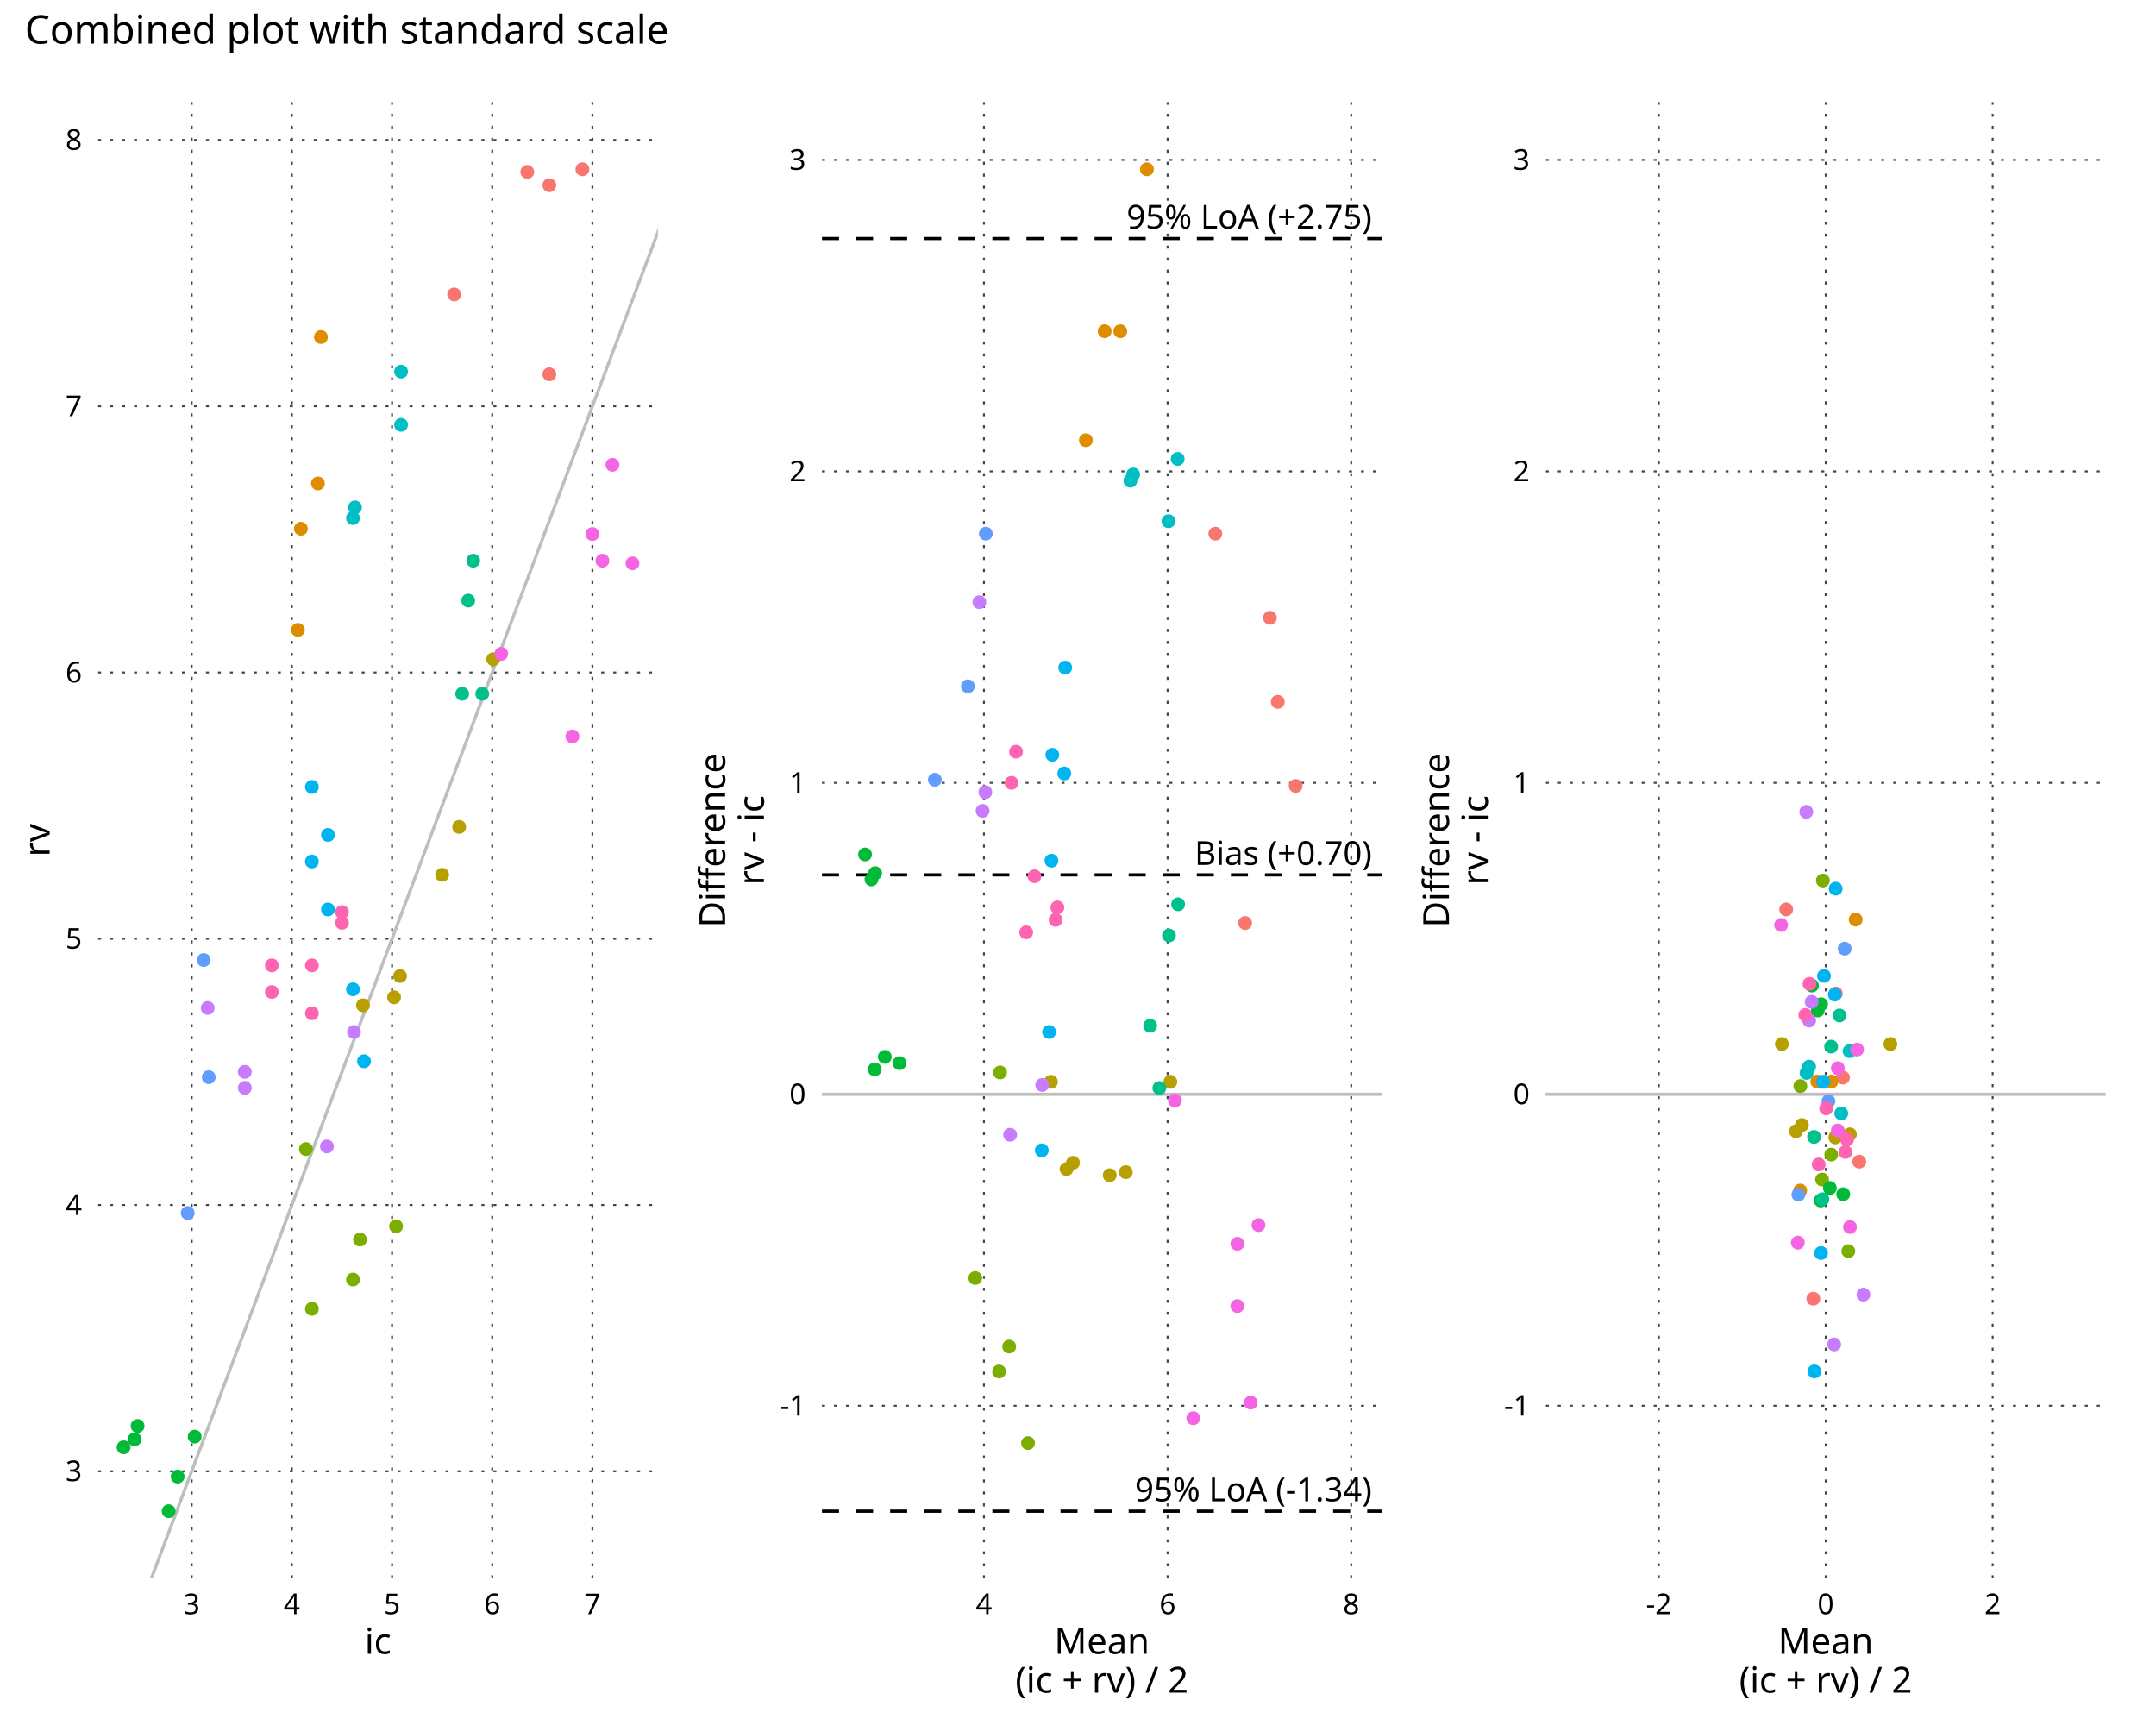
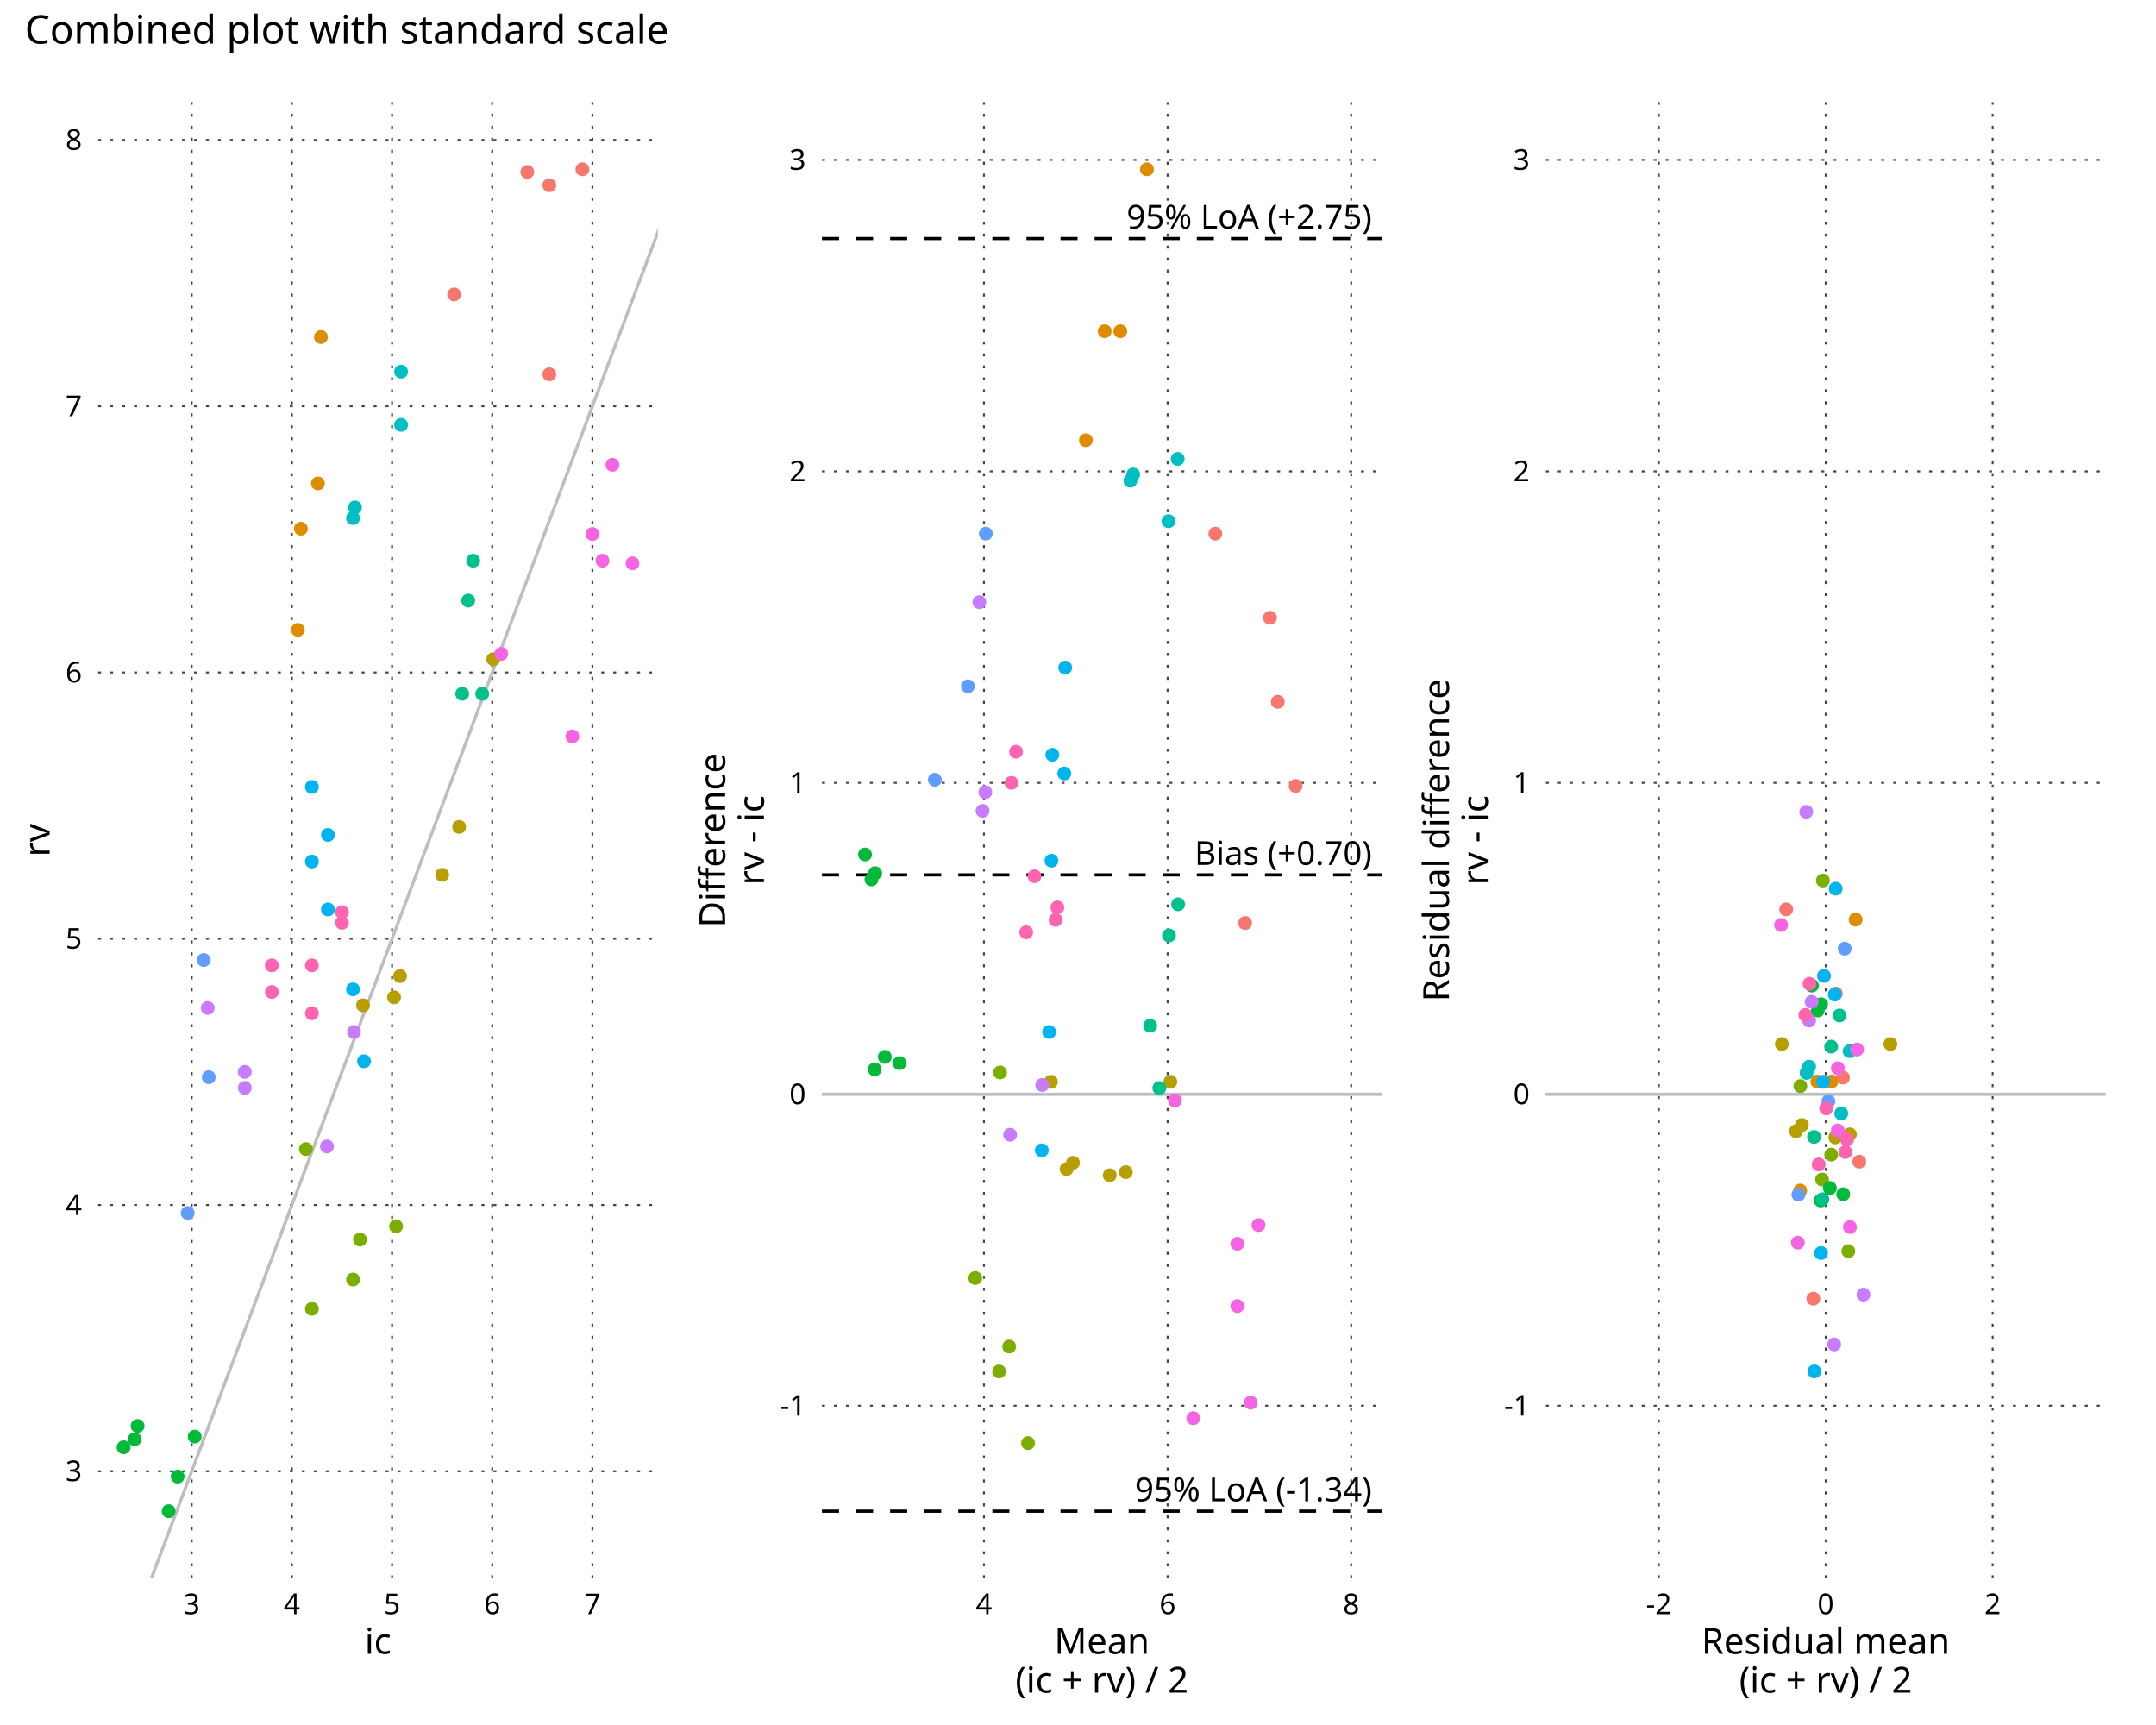
<svg xmlns="http://www.w3.org/2000/svg" class="svglite" data-engine-version="2.0" width="720.00pt" height="576.00pt" viewBox="0 0 720.00 576.00">
  <defs>
    <style type="text/css">
    .svglite line, .svglite polyline, .svglite polygon, .svglite path, .svglite rect, .svglite circle {
      fill: none;
      stroke: #000000;
      stroke-linecap: round;
      stroke-linejoin: round;
      stroke-miterlimit: 10.00;
    }
  </style>
  </defs>
  <rect width="100%" height="100%" style="stroke: none; fill: #FFFFFF;" />
  <defs>
    <clipPath id="cpMC4wMHw3MjAuMDB8MC4wMHw1NzYuMDA=">
      <rect x="0.00" y="0.00" width="720.00" height="576.00" />
    </clipPath>
  </defs>
  <g clip-path="url(#cpMC4wMHw3MjAuMDB8MC4wMHw1NzYuMDA=)">
    <rect x="0.00" y="0.00" width="720.00" height="576.00" style="stroke-width: 1.07; stroke: #FFFFFF; fill: #FFFFFF;" />
  </g>
  <defs>
    <clipPath id="cpMzIuNzd8NzAzLjE4fDM0LjEyfDUyNy4wMQ==">
      <rect x="32.77" y="34.12" width="670.41" height="492.89" />
    </clipPath>
  </defs>
  <g clip-path="url(#cpMzIuNzd8NzAzLjE4fDM0LjEyfDUyNy4wMQ==)">
</g>
  <g clip-path="url(#cpMC4wMHw3MjAuMDB8MC4wMHw1NzYuMDA=)">
</g>
  <defs>
    <clipPath id="cpNS40OHwyMzEuMDZ8MjIuNzh8NTcwLjUy">
      <rect x="5.48" y="22.78" width="225.58" height="547.74" />
    </clipPath>
  </defs>
  <g clip-path="url(#cpNS40OHwyMzEuMDZ8MjIuNzh8NTcwLjUy)">
</g>
  <g clip-path="url(#cpMC4wMHw3MjAuMDB8MC4wMHw1NzYuMDA=)">
</g>
  <defs>
    <clipPath id="cpMjMxLjA2fDQ3Mi43OXwyMi43OHw1NzAuNTI=">
      <rect x="231.06" y="22.78" width="241.73" height="547.74" />
    </clipPath>
  </defs>
  <g clip-path="url(#cpMjMxLjA2fDQ3Mi43OXwyMi43OHw1NzAuNTI=)">
</g>
  <g clip-path="url(#cpMC4wMHw3MjAuMDB8MC4wMHw1NzYuMDA=)">
</g>
  <defs>
    <clipPath id="cpNDcyLjc5fDcxNC41MnwyMi43OHw1NzAuNTI=">
      <rect x="472.79" y="22.78" width="241.73" height="547.74" />
    </clipPath>
  </defs>
  <g clip-path="url(#cpNDcyLjc5fDcxNC41MnwyMi43OHw1NzAuNTI=)">
</g>
  <g clip-path="url(#cpMC4wMHw3MjAuMDB8MC4wMHw1NzYuMDA=)">
</g>
  <defs>
    <clipPath id="cpMzIuNzd8MjE5LjcyfDM0LjEyfDUyNy4wMQ==">
      <rect x="32.77" y="34.12" width="186.94" height="492.89" />
    </clipPath>
  </defs>
  <g clip-path="url(#cpMzIuNzd8MjE5LjcyfDM0LjEyfDUyNy4wMQ==)">
    <polyline points="32.77,491.27 219.72,491.27 " style="stroke-width: 0.64; stroke: #454545; stroke-dasharray: 1.00,3.00; stroke-linecap: butt;" />
    <polyline points="32.77,402.36 219.72,402.36 " style="stroke-width: 0.64; stroke: #454545; stroke-dasharray: 1.00,3.00; stroke-linecap: butt;" />
    <polyline points="32.77,313.46 219.72,313.46 " style="stroke-width: 0.64; stroke: #454545; stroke-dasharray: 1.00,3.00; stroke-linecap: butt;" />
    <polyline points="32.77,224.56 219.72,224.56 " style="stroke-width: 0.64; stroke: #454545; stroke-dasharray: 1.00,3.00; stroke-linecap: butt;" />
    <polyline points="32.77,135.65 219.72,135.65 " style="stroke-width: 0.64; stroke: #454545; stroke-dasharray: 1.00,3.00; stroke-linecap: butt;" />
    <polyline points="32.77,46.75 219.72,46.75 " style="stroke-width: 0.64; stroke: #454545; stroke-dasharray: 1.00,3.00; stroke-linecap: butt;" />
    <polyline points="64.02,527.01 64.02,34.12 " style="stroke-width: 0.64; stroke: #454545; stroke-dasharray: 1.00,3.00; stroke-linecap: butt;" />
    <polyline points="97.47,527.01 97.47,34.12 " style="stroke-width: 0.64; stroke: #454545; stroke-dasharray: 1.00,3.00; stroke-linecap: butt;" />
    <polyline points="130.93,527.01 130.93,34.12 " style="stroke-width: 0.64; stroke: #454545; stroke-dasharray: 1.00,3.00; stroke-linecap: butt;" />
    <polyline points="164.38,527.01 164.38,34.12 " style="stroke-width: 0.64; stroke: #454545; stroke-dasharray: 1.00,3.00; stroke-linecap: butt;" />
    <polyline points="197.84,527.01 197.84,34.12 " style="stroke-width: 0.64; stroke: #454545; stroke-dasharray: 1.00,3.00; stroke-linecap: butt;" />
    <line x1="-154.17" y1="1071.10" x2="406.66" y2="-419.29" style="stroke-width: 1.07; stroke: #BEBEBE; stroke-linecap: butt;" />
    <circle cx="183.45" cy="61.86" r="1.95" style="stroke-width: 0.71; stroke: #F8766D; fill: #F8766D;" />
    <circle cx="151.67" cy="98.31" r="1.95" style="stroke-width: 0.71; stroke: #F8766D; fill: #F8766D;" />
    <circle cx="194.49" cy="56.53" r="1.95" style="stroke-width: 0.71; stroke: #F8766D; fill: #F8766D;" />
    <circle cx="183.45" cy="124.98" r="1.95" style="stroke-width: 0.71; stroke: #F8766D; fill: #F8766D;" />
    <circle cx="176.09" cy="57.41" r="1.95" style="stroke-width: 0.71; stroke: #F8766D; fill: #F8766D;" />
    <circle cx="99.48" cy="210.33" r="1.95" style="stroke-width: 0.71; stroke: #DE8C00; fill: #DE8C00;" />
    <circle cx="107.18" cy="112.54" r="1.95" style="stroke-width: 0.71; stroke: #DE8C00; fill: #DE8C00;" />
    <circle cx="106.17" cy="161.43" r="1.95" style="stroke-width: 0.71; stroke: #DE8C00; fill: #DE8C00;" />
    <circle cx="100.48" cy="176.55" r="1.95" style="stroke-width: 0.71; stroke: #DE8C00; fill: #DE8C00;" />
    <circle cx="121.23" cy="335.69" r="1.95" style="stroke-width: 0.71; stroke: #B79F00; fill: #B79F00;" />
    <circle cx="147.66" cy="292.12" r="1.95" style="stroke-width: 0.71; stroke: #B79F00; fill: #B79F00;" />
    <circle cx="133.60" cy="325.91" r="1.95" style="stroke-width: 0.71; stroke: #B79F00; fill: #B79F00;" />
    <circle cx="131.60" cy="333.02" r="1.95" style="stroke-width: 0.71; stroke: #B79F00; fill: #B79F00;" />
    <circle cx="164.72" cy="220.11" r="1.95" style="stroke-width: 0.71; stroke: #B79F00; fill: #B79F00;" />
    <circle cx="153.34" cy="276.12" r="1.95" style="stroke-width: 0.71; stroke: #B79F00; fill: #B79F00;" />
    <circle cx="102.16" cy="383.69" r="1.95" style="stroke-width: 0.71; stroke: #7CAE00; fill: #7CAE00;" />
    <circle cx="104.16" cy="437.04" r="1.95" style="stroke-width: 0.71; stroke: #7CAE00; fill: #7CAE00;" />
    <circle cx="117.88" cy="427.26" r="1.95" style="stroke-width: 0.71; stroke: #7CAE00; fill: #7CAE00;" />
    <circle cx="120.22" cy="413.92" r="1.95" style="stroke-width: 0.71; stroke: #7CAE00; fill: #7CAE00;" />
    <circle cx="132.27" cy="409.48" r="1.95" style="stroke-width: 0.71; stroke: #7CAE00; fill: #7CAE00;" />
    <circle cx="65.02" cy="479.71" r="1.95" style="stroke-width: 0.71; stroke: #00BA38; fill: #00BA38;" />
    <circle cx="59.33" cy="493.05" r="1.95" style="stroke-width: 0.71; stroke: #00BA38; fill: #00BA38;" />
    <circle cx="56.32" cy="504.60" r="1.95" style="stroke-width: 0.71; stroke: #00BA38; fill: #00BA38;" />
    <circle cx="45.95" cy="476.15" r="1.95" style="stroke-width: 0.71; stroke: #00BA38; fill: #00BA38;" />
    <circle cx="41.27" cy="483.27" r="1.95" style="stroke-width: 0.71; stroke: #00BA38; fill: #00BA38;" />
    <circle cx="44.95" cy="480.60" r="1.95" style="stroke-width: 0.71; stroke: #00BA38; fill: #00BA38;" />
    <circle cx="161.04" cy="231.67" r="1.95" style="stroke-width: 0.71; stroke: #00C08B; fill: #00C08B;" />
    <circle cx="158.03" cy="187.22" r="1.95" style="stroke-width: 0.71; stroke: #00C08B; fill: #00C08B;" />
    <circle cx="154.35" cy="231.67" r="1.95" style="stroke-width: 0.71; stroke: #00C08B; fill: #00C08B;" />
    <circle cx="156.35" cy="200.55" r="1.95" style="stroke-width: 0.71; stroke: #00C08B; fill: #00C08B;" />
    <circle cx="133.94" cy="124.09" r="1.95" style="stroke-width: 0.71; stroke: #00BFC4; fill: #00BFC4;" />
    <circle cx="118.55" cy="169.43" r="1.95" style="stroke-width: 0.71; stroke: #00BFC4; fill: #00BFC4;" />
    <circle cx="117.88" cy="172.99" r="1.95" style="stroke-width: 0.71; stroke: #00BFC4; fill: #00BFC4;" />
    <circle cx="133.94" cy="141.87" r="1.95" style="stroke-width: 0.71; stroke: #00BFC4; fill: #00BFC4;" />
    <circle cx="121.56" cy="354.36" r="1.95" style="stroke-width: 0.71; stroke: #00B4F0; fill: #00B4F0;" />
    <circle cx="117.88" cy="330.35" r="1.95" style="stroke-width: 0.71; stroke: #00B4F0; fill: #00B4F0;" />
    <circle cx="109.52" cy="303.68" r="1.95" style="stroke-width: 0.71; stroke: #00B4F0; fill: #00B4F0;" />
    <circle cx="104.16" cy="287.68" r="1.95" style="stroke-width: 0.71; stroke: #00B4F0; fill: #00B4F0;" />
    <circle cx="109.52" cy="278.79" r="1.95" style="stroke-width: 0.71; stroke: #00B4F0; fill: #00B4F0;" />
    <circle cx="104.16" cy="262.78" r="1.95" style="stroke-width: 0.71; stroke: #00B4F0; fill: #00B4F0;" />
    <circle cx="69.71" cy="359.69" r="1.95" style="stroke-width: 0.71; stroke: #619CFF; fill: #619CFF;" />
    <circle cx="68.03" cy="320.57" r="1.95" style="stroke-width: 0.71; stroke: #619CFF; fill: #619CFF;" />
    <circle cx="62.68" cy="405.03" r="1.95" style="stroke-width: 0.71; stroke: #619CFF; fill: #619CFF;" />
    <circle cx="109.18" cy="382.81" r="1.95" style="stroke-width: 0.71; stroke: #C77CFF; fill: #C77CFF;" />
    <circle cx="118.22" cy="344.58" r="1.95" style="stroke-width: 0.71; stroke: #C77CFF; fill: #C77CFF;" />
    <circle cx="69.37" cy="336.57" r="1.95" style="stroke-width: 0.71; stroke: #C77CFF; fill: #C77CFF;" />
    <circle cx="81.75" cy="363.25" r="1.95" style="stroke-width: 0.71; stroke: #C77CFF; fill: #C77CFF;" />
    <circle cx="81.75" cy="357.91" r="1.95" style="stroke-width: 0.71; stroke: #C77CFF; fill: #C77CFF;" />
    <circle cx="204.53" cy="155.21" r="1.95" style="stroke-width: 0.71; stroke: #F564E3; fill: #F564E3;" />
    <circle cx="167.39" cy="218.33" r="1.95" style="stroke-width: 0.71; stroke: #F564E3; fill: #F564E3;" />
    <circle cx="197.84" cy="178.32" r="1.95" style="stroke-width: 0.71; stroke: #F564E3; fill: #F564E3;" />
    <circle cx="201.18" cy="187.22" r="1.95" style="stroke-width: 0.71; stroke: #F564E3; fill: #F564E3;" />
    <circle cx="211.22" cy="188.10" r="1.95" style="stroke-width: 0.71; stroke: #F564E3; fill: #F564E3;" />
    <circle cx="191.15" cy="245.89" r="1.95" style="stroke-width: 0.71; stroke: #F564E3; fill: #F564E3;" />
    <circle cx="114.20" cy="308.13" r="1.95" style="stroke-width: 0.71; stroke: #FF64B0; fill: #FF64B0;" />
    <circle cx="104.16" cy="338.35" r="1.95" style="stroke-width: 0.71; stroke: #FF64B0; fill: #FF64B0;" />
    <circle cx="90.78" cy="322.35" r="1.95" style="stroke-width: 0.71; stroke: #FF64B0; fill: #FF64B0;" />
    <circle cx="90.78" cy="331.24" r="1.95" style="stroke-width: 0.71; stroke: #FF64B0; fill: #FF64B0;" />
    <circle cx="104.16" cy="322.35" r="1.95" style="stroke-width: 0.71; stroke: #FF64B0; fill: #FF64B0;" />
    <circle cx="114.20" cy="304.57" r="1.95" style="stroke-width: 0.71; stroke: #FF64B0; fill: #FF64B0;" />
  </g>
  <g clip-path="url(#cpMC4wMHw3MjAuMDB8MC4wMHw1NzYuMDA=)">
    <text x="27.39" y="494.57" text-anchor="end" style="font-size: 9.60px; font-family: sans;" textLength="5.34px" lengthAdjust="spacingAndGlyphs">3</text>
    <text x="27.39" y="405.67" text-anchor="end" style="font-size: 9.60px; font-family: sans;" textLength="5.34px" lengthAdjust="spacingAndGlyphs">4</text>
    <text x="27.39" y="316.76" text-anchor="end" style="font-size: 9.60px; font-family: sans;" textLength="5.34px" lengthAdjust="spacingAndGlyphs">5</text>
    <text x="27.39" y="227.86" text-anchor="end" style="font-size: 9.60px; font-family: sans;" textLength="5.34px" lengthAdjust="spacingAndGlyphs">6</text>
    <text x="27.39" y="138.95" text-anchor="end" style="font-size: 9.60px; font-family: sans;" textLength="5.34px" lengthAdjust="spacingAndGlyphs">7</text>
    <text x="27.39" y="50.05" text-anchor="end" style="font-size: 9.60px; font-family: sans;" textLength="5.34px" lengthAdjust="spacingAndGlyphs">8</text>
    <text x="64.02" y="538.99" text-anchor="middle" style="font-size: 9.60px; font-family: sans;" textLength="5.34px" lengthAdjust="spacingAndGlyphs">3</text>
    <text x="97.47" y="538.99" text-anchor="middle" style="font-size: 9.60px; font-family: sans;" textLength="5.34px" lengthAdjust="spacingAndGlyphs">4</text>
    <text x="130.93" y="538.99" text-anchor="middle" style="font-size: 9.60px; font-family: sans;" textLength="5.34px" lengthAdjust="spacingAndGlyphs">5</text>
    <text x="164.38" y="538.99" text-anchor="middle" style="font-size: 9.60px; font-family: sans;" textLength="5.34px" lengthAdjust="spacingAndGlyphs">6</text>
    <text x="197.84" y="538.99" text-anchor="middle" style="font-size: 9.60px; font-family: sans;" textLength="5.34px" lengthAdjust="spacingAndGlyphs">7</text>
    <text x="126.24" y="552.23" text-anchor="middle" style="font-size: 12.00px; font-family: sans;" textLength="8.67px" lengthAdjust="spacingAndGlyphs">ic</text>
    <text transform="translate(16.57,280.57) rotate(-90)" text-anchor="middle" style="font-size: 12.00px; font-family: sans;" textLength="10.00px" lengthAdjust="spacingAndGlyphs">rv</text>
    <polyline points="274.50,469.39 461.45,469.39 " style="stroke-width: 0.64; stroke: #454545; stroke-dasharray: 1.00,3.00; stroke-linecap: butt;" />
    <polyline points="274.50,365.39 461.45,365.39 " style="stroke-width: 0.64; stroke: #454545; stroke-dasharray: 1.00,3.00; stroke-linecap: butt;" />
    <polyline points="274.50,261.40 461.45,261.40 " style="stroke-width: 0.64; stroke: #454545; stroke-dasharray: 1.00,3.00; stroke-linecap: butt;" />
    <polyline points="274.50,157.40 461.45,157.40 " style="stroke-width: 0.64; stroke: #454545; stroke-dasharray: 1.00,3.00; stroke-linecap: butt;" />
    <polyline points="274.50,53.41 461.45,53.41 " style="stroke-width: 0.64; stroke: #454545; stroke-dasharray: 1.00,3.00; stroke-linecap: butt;" />
    <polyline points="328.59,527.01 328.59,34.12 " style="stroke-width: 0.64; stroke: #454545; stroke-dasharray: 1.00,3.00; stroke-linecap: butt;" />
    <polyline points="389.92,527.01 389.92,34.12 " style="stroke-width: 0.64; stroke: #454545; stroke-dasharray: 1.00,3.00; stroke-linecap: butt;" />
    <polyline points="451.24,527.01 451.24,34.12 " style="stroke-width: 0.64; stroke: #454545; stroke-dasharray: 1.00,3.00; stroke-linecap: butt;" />
    <line x1="274.50" y1="365.39" x2="461.45" y2="365.39" style="stroke-width: 1.07; stroke: #BEBEBE; stroke-linecap: butt;" />
    <line x1="274.50" y1="292.13" x2="461.45" y2="292.13" style="stroke-width: 1.07; stroke-dasharray: 5.69,5.69; stroke-linecap: butt;" />
    <line x1="274.50" y1="504.60" x2="461.45" y2="504.60" style="stroke-width: 1.07; stroke-dasharray: 5.69,5.69; stroke-linecap: butt;" />
    <line x1="274.50" y1="79.65" x2="461.45" y2="79.65" style="stroke-width: 1.07; stroke-dasharray: 5.69,5.69; stroke-linecap: butt;" />
    <polygon points="396.97,292.13 459.46,292.13 459.38,292.12 459.70,292.11 460.02,292.05 460.31,291.93 460.59,291.77 460.84,291.57 461.05,291.33 461.22,291.06 461.35,290.77 461.42,290.46 461.45,290.14 461.45,290.14 461.45,279.89 461.45,279.89 461.42,279.57 461.35,279.26 461.22,278.97 461.05,278.70 460.84,278.46 460.59,278.26 460.31,278.10 460.02,277.98 459.70,277.92 459.46,277.90 396.97,277.90 397.21,277.92 396.89,277.91 396.58,277.94 396.27,278.03 395.98,278.17 395.72,278.35 395.49,278.57 395.29,278.83 395.15,279.11 395.04,279.42 394.99,279.73 394.99,279.89 394.99,290.14 394.99,289.98 394.99,290.30 395.04,290.61 395.15,290.92 395.29,291.20 395.49,291.46 395.72,291.68 395.98,291.86 396.27,292.00 396.58,292.09 396.89,292.12 " style="stroke-width: nan; stroke: none; fill: none;" />
    <text x="458.14" y="288.81" text-anchor="end" style="font-size: 11.04px; font-family: sans;" textLength="59.84px" lengthAdjust="spacingAndGlyphs">Bias (+0.70)</text>
    <polygon points="376.42,504.60 459.46,504.60 459.38,504.60 459.70,504.59 460.02,504.53 460.31,504.41 460.59,504.25 460.84,504.05 461.05,503.81 461.22,503.54 461.35,503.25 461.42,502.94 461.45,502.62 461.45,502.62 461.45,492.37 461.45,492.37 461.42,492.05 461.35,491.74 461.22,491.45 461.05,491.18 460.84,490.94 460.59,490.73 460.31,490.57 460.02,490.46 459.70,490.40 459.46,490.38 376.42,490.38 376.66,490.40 376.34,490.38 376.02,490.42 375.71,490.51 375.43,490.65 375.16,490.83 374.93,491.05 374.74,491.31 374.59,491.59 374.49,491.89 374.44,492.21 374.43,492.37 374.43,502.62 374.44,502.46 374.44,502.78 374.49,503.09 374.59,503.40 374.74,503.68 374.93,503.93 375.16,504.16 375.43,504.34 375.71,504.47 376.02,504.56 376.34,504.60 " style="stroke-width: nan; stroke: none; fill: none;" />
    <text x="458.14" y="501.29" text-anchor="end" style="font-size: 11.04px; font-family: sans;" textLength="80.39px" lengthAdjust="spacingAndGlyphs">95% LoA (-1.34)</text>
    <polygon points="373.64,79.65 459.46,79.65 459.38,79.65 459.70,79.63 460.02,79.57 460.31,79.46 460.59,79.30 460.84,79.09 461.05,78.85 461.22,78.58 461.35,78.29 461.42,77.98 461.45,77.66 461.45,77.66 461.45,67.41 461.45,67.41 461.42,67.09 461.35,66.78 461.22,66.49 461.05,66.22 460.84,65.98 460.59,65.78 460.31,65.62 460.02,65.51 459.70,65.44 459.46,65.43 373.64,65.43 373.88,65.44 373.56,65.43 373.25,65.47 372.94,65.56 372.65,65.69 372.39,65.87 372.16,66.10 371.96,66.35 371.82,66.63 371.71,66.94 371.66,67.25 371.66,67.41 371.66,77.66 371.66,77.50 371.66,77.82 371.71,78.14 371.82,78.44 371.96,78.72 372.16,78.98 372.39,79.20 372.65,79.38 372.94,79.52 373.25,79.61 373.56,79.65 " style="stroke-width: nan; stroke: none; fill: none;" />
    <text x="458.14" y="76.34" text-anchor="end" style="font-size: 11.04px; font-family: sans;" textLength="83.17px" lengthAdjust="spacingAndGlyphs">95% LoA (+2.75)</text>
    <circle cx="426.71" cy="234.36" r="1.95" style="stroke-width: 0.71; stroke: #F8766D; fill: #F8766D;" />
    <circle cx="405.86" cy="178.20" r="1.95" style="stroke-width: 0.71; stroke: #F8766D; fill: #F8766D;" />
    <circle cx="432.69" cy="262.44" r="1.95" style="stroke-width: 0.71; stroke: #F8766D; fill: #F8766D;" />
    <circle cx="415.82" cy="308.20" r="1.95" style="stroke-width: 0.71; stroke: #F8766D; fill: #F8766D;" />
    <circle cx="424.10" cy="206.28" r="1.95" style="stroke-width: 0.71; stroke: #F8766D; fill: #F8766D;" />
    <circle cx="362.63" cy="147.00" r="1.95" style="stroke-width: 0.71; stroke: #DE8C00; fill: #DE8C00;" />
    <circle cx="383.02" cy="56.53" r="1.95" style="stroke-width: 0.71; stroke: #DE8C00; fill: #DE8C00;" />
    <circle cx="374.12" cy="110.60" r="1.95" style="stroke-width: 0.71; stroke: #DE8C00; fill: #DE8C00;" />
    <circle cx="368.91" cy="110.60" r="1.95" style="stroke-width: 0.71; stroke: #DE8C00; fill: #DE8C00;" />
    <circle cx="350.97" cy="361.23" r="1.95" style="stroke-width: 0.71; stroke: #B79F00; fill: #B79F00;" />
    <circle cx="370.60" cy="392.43" r="1.95" style="stroke-width: 0.71; stroke: #B79F00; fill: #B79F00;" />
    <circle cx="358.33" cy="388.27" r="1.95" style="stroke-width: 0.71; stroke: #B79F00; fill: #B79F00;" />
    <circle cx="356.19" cy="390.35" r="1.95" style="stroke-width: 0.71; stroke: #B79F00; fill: #B79F00;" />
    <circle cx="390.84" cy="361.23" r="1.95" style="stroke-width: 0.71; stroke: #B79F00; fill: #B79F00;" />
    <circle cx="375.96" cy="391.39" r="1.95" style="stroke-width: 0.71; stroke: #B79F00; fill: #B79F00;" />
    <circle cx="333.96" cy="358.11" r="1.95" style="stroke-width: 0.71; stroke: #7CAE00; fill: #7CAE00;" />
    <circle cx="325.68" cy="426.75" r="1.95" style="stroke-width: 0.71; stroke: #7CAE00; fill: #7CAE00;" />
    <circle cx="333.65" cy="457.95" r="1.95" style="stroke-width: 0.71; stroke: #7CAE00; fill: #7CAE00;" />
    <circle cx="337.02" cy="449.63" r="1.95" style="stroke-width: 0.71; stroke: #7CAE00; fill: #7CAE00;" />
    <circle cx="343.31" cy="481.87" r="1.95" style="stroke-width: 0.71; stroke: #7CAE00; fill: #7CAE00;" />
    <circle cx="300.38" cy="354.99" r="1.95" style="stroke-width: 0.71; stroke: #00BA38; fill: #00BA38;" />
    <circle cx="295.48" cy="352.91" r="1.95" style="stroke-width: 0.71; stroke: #00BA38; fill: #00BA38;" />
    <circle cx="292.10" cy="357.07" r="1.95" style="stroke-width: 0.71; stroke: #00BA38; fill: #00BA38;" />
    <circle cx="292.26" cy="291.56" r="1.95" style="stroke-width: 0.71; stroke: #00BA38; fill: #00BA38;" />
    <circle cx="288.88" cy="285.32" r="1.95" style="stroke-width: 0.71; stroke: #00BA38; fill: #00BA38;" />
    <circle cx="291.03" cy="293.64" r="1.95" style="stroke-width: 0.71; stroke: #00BA38; fill: #00BA38;" />
    <circle cx="387.16" cy="363.31" r="1.95" style="stroke-width: 0.71; stroke: #00C08B; fill: #00C08B;" />
    <circle cx="393.44" cy="301.96" r="1.95" style="stroke-width: 0.71; stroke: #00C08B; fill: #00C08B;" />
    <circle cx="384.09" cy="342.51" r="1.95" style="stroke-width: 0.71; stroke: #00C08B; fill: #00C08B;" />
    <circle cx="390.38" cy="312.36" r="1.95" style="stroke-width: 0.71; stroke: #00C08B; fill: #00C08B;" />
    <circle cx="393.29" cy="153.24" r="1.95" style="stroke-width: 0.71; stroke: #00BFC4; fill: #00BFC4;" />
    <circle cx="378.42" cy="158.44" r="1.95" style="stroke-width: 0.71; stroke: #00BFC4; fill: #00BFC4;" />
    <circle cx="377.50" cy="160.52" r="1.95" style="stroke-width: 0.71; stroke: #00BFC4; fill: #00BFC4;" />
    <circle cx="390.22" cy="174.04" r="1.95" style="stroke-width: 0.71; stroke: #00BFC4; fill: #00BFC4;" />
    <circle cx="347.91" cy="384.11" r="1.95" style="stroke-width: 0.71; stroke: #00B4F0; fill: #00B4F0;" />
    <circle cx="350.36" cy="344.59" r="1.95" style="stroke-width: 0.71; stroke: #00B4F0; fill: #00B4F0;" />
    <circle cx="351.13" cy="287.40" r="1.95" style="stroke-width: 0.71; stroke: #00B4F0; fill: #00B4F0;" />
    <circle cx="351.43" cy="252.04" r="1.95" style="stroke-width: 0.71; stroke: #00B4F0; fill: #00B4F0;" />
    <circle cx="355.42" cy="258.28" r="1.95" style="stroke-width: 0.71; stroke: #00B4F0; fill: #00B4F0;" />
    <circle cx="355.73" cy="222.92" r="1.95" style="stroke-width: 0.71; stroke: #00B4F0; fill: #00B4F0;" />
    <circle cx="323.23" cy="229.16" r="1.95" style="stroke-width: 0.71; stroke: #619CFF; fill: #619CFF;" />
    <circle cx="329.21" cy="178.20" r="1.95" style="stroke-width: 0.71; stroke: #619CFF; fill: #619CFF;" />
    <circle cx="312.19" cy="260.36" r="1.95" style="stroke-width: 0.71; stroke: #619CFF; fill: #619CFF;" />
    <circle cx="337.33" cy="378.91" r="1.95" style="stroke-width: 0.71; stroke: #C77CFF; fill: #C77CFF;" />
    <circle cx="348.06" cy="362.27" r="1.95" style="stroke-width: 0.71; stroke: #C77CFF; fill: #C77CFF;" />
    <circle cx="327.06" cy="201.08" r="1.95" style="stroke-width: 0.71; stroke: #C77CFF; fill: #C77CFF;" />
    <circle cx="328.13" cy="270.76" r="1.95" style="stroke-width: 0.71; stroke: #C77CFF; fill: #C77CFF;" />
    <circle cx="329.05" cy="264.52" r="1.95" style="stroke-width: 0.71; stroke: #C77CFF; fill: #C77CFF;" />
    <circle cx="420.27" cy="409.07" r="1.95" style="stroke-width: 0.71; stroke: #F564E3; fill: #F564E3;" />
    <circle cx="392.37" cy="367.47" r="1.95" style="stroke-width: 0.71; stroke: #F564E3; fill: #F564E3;" />
    <circle cx="413.22" cy="415.31" r="1.95" style="stroke-width: 0.71; stroke: #F564E3; fill: #F564E3;" />
    <circle cx="413.22" cy="436.11" r="1.95" style="stroke-width: 0.71; stroke: #F564E3; fill: #F564E3;" />
    <circle cx="417.66" cy="468.35" r="1.95" style="stroke-width: 0.71; stroke: #F564E3; fill: #F564E3;" />
    <circle cx="398.50" cy="473.55" r="1.95" style="stroke-width: 0.71; stroke: #F564E3; fill: #F564E3;" />
    <circle cx="352.51" cy="307.16" r="1.95" style="stroke-width: 0.71; stroke: #FF64B0; fill: #FF64B0;" />
    <circle cx="342.70" cy="311.32" r="1.95" style="stroke-width: 0.71; stroke: #FF64B0; fill: #FF64B0;" />
    <circle cx="339.32" cy="251.00" r="1.95" style="stroke-width: 0.71; stroke: #FF64B0; fill: #FF64B0;" />
    <circle cx="337.79" cy="261.40" r="1.95" style="stroke-width: 0.71; stroke: #FF64B0; fill: #FF64B0;" />
    <circle cx="345.46" cy="292.60" r="1.95" style="stroke-width: 0.71; stroke: #FF64B0; fill: #FF64B0;" />
    <circle cx="353.12" cy="303.00" r="1.95" style="stroke-width: 0.71; stroke: #FF64B0; fill: #FF64B0;" />
    <text x="269.12" y="472.69" text-anchor="end" style="font-size: 9.60px; font-family: sans;" textLength="8.54px" lengthAdjust="spacingAndGlyphs">-1</text>
    <text x="269.12" y="368.70" text-anchor="end" style="font-size: 9.60px; font-family: sans;" textLength="5.34px" lengthAdjust="spacingAndGlyphs">0</text>
    <text x="269.12" y="264.70" text-anchor="end" style="font-size: 9.60px; font-family: sans;" textLength="5.34px" lengthAdjust="spacingAndGlyphs">1</text>
    <text x="269.12" y="160.71" text-anchor="end" style="font-size: 9.60px; font-family: sans;" textLength="5.34px" lengthAdjust="spacingAndGlyphs">2</text>
    <text x="269.12" y="56.71" text-anchor="end" style="font-size: 9.60px; font-family: sans;" textLength="5.34px" lengthAdjust="spacingAndGlyphs">3</text>
    <text x="328.59" y="538.99" text-anchor="middle" style="font-size: 9.60px; font-family: sans;" textLength="5.34px" lengthAdjust="spacingAndGlyphs">4</text>
    <text x="389.92" y="538.99" text-anchor="middle" style="font-size: 9.60px; font-family: sans;" textLength="5.34px" lengthAdjust="spacingAndGlyphs">6</text>
    <text x="451.24" y="538.99" text-anchor="middle" style="font-size: 9.60px; font-family: sans;" textLength="5.34px" lengthAdjust="spacingAndGlyphs">8</text>
    <text x="367.98" y="552.23" text-anchor="middle" style="font-size: 12.00px; font-family: sans;" textLength="30.02px" lengthAdjust="spacingAndGlyphs">Mean</text>
    <text x="367.98" y="565.19" text-anchor="middle" style="font-size: 12.00px; font-family: sans;" textLength="57.02px" lengthAdjust="spacingAndGlyphs">(ic + rv) / 2</text>
    <text transform="translate(242.15,280.57) rotate(-90)" text-anchor="middle" style="font-size: 12.00px; font-family: sans;" textLength="54.70px" lengthAdjust="spacingAndGlyphs">Difference</text>
    <text transform="translate(255.11,280.57) rotate(-90)" text-anchor="middle" style="font-size: 12.00px; font-family: sans;" textLength="29.33px" lengthAdjust="spacingAndGlyphs">rv - ic</text>
    <polyline points="516.24,469.39 703.18,469.39 " style="stroke-width: 0.64; stroke: #454545; stroke-dasharray: 1.00,3.00; stroke-linecap: butt;" />
    <polyline points="516.24,365.39 703.18,365.39 " style="stroke-width: 0.64; stroke: #454545; stroke-dasharray: 1.00,3.00; stroke-linecap: butt;" />
    <polyline points="516.24,261.40 703.18,261.40 " style="stroke-width: 0.64; stroke: #454545; stroke-dasharray: 1.00,3.00; stroke-linecap: butt;" />
    <polyline points="516.24,157.40 703.18,157.40 " style="stroke-width: 0.64; stroke: #454545; stroke-dasharray: 1.00,3.00; stroke-linecap: butt;" />
    <polyline points="516.24,53.41 703.18,53.41 " style="stroke-width: 0.64; stroke: #454545; stroke-dasharray: 1.00,3.00; stroke-linecap: butt;" />
    <polyline points="553.96,527.01 553.96,34.12 " style="stroke-width: 0.64; stroke: #454545; stroke-dasharray: 1.00,3.00; stroke-linecap: butt;" />
    <polyline points="609.71,527.01 609.71,34.12 " style="stroke-width: 0.64; stroke: #454545; stroke-dasharray: 1.00,3.00; stroke-linecap: butt;" />
    <polyline points="665.46,527.01 665.46,34.12 " style="stroke-width: 0.64; stroke: #454545; stroke-dasharray: 1.00,3.00; stroke-linecap: butt;" />
    <line x1="516.24" y1="365.39" x2="703.18" y2="365.39" style="stroke-width: 1.07; stroke: #BEBEBE; stroke-linecap: butt;" />
    <circle cx="615.46" cy="359.81" r="1.95" style="stroke-width: 0.71; stroke: #F8766D; fill: #F8766D;" />
    <circle cx="596.51" cy="303.66" r="1.95" style="stroke-width: 0.71; stroke: #F8766D; fill: #F8766D;" />
    <circle cx="620.90" cy="387.89" r="1.95" style="stroke-width: 0.71; stroke: #F8766D; fill: #F8766D;" />
    <circle cx="605.57" cy="433.65" r="1.95" style="stroke-width: 0.71; stroke: #F8766D; fill: #F8766D;" />
    <circle cx="613.09" cy="331.74" r="1.95" style="stroke-width: 0.71; stroke: #F8766D; fill: #F8766D;" />
    <circle cx="601.18" cy="397.54" r="1.95" style="stroke-width: 0.71; stroke: #DE8C00; fill: #DE8C00;" />
    <circle cx="619.71" cy="307.06" r="1.95" style="stroke-width: 0.71; stroke: #DE8C00; fill: #DE8C00;" />
    <circle cx="611.63" cy="361.14" r="1.95" style="stroke-width: 0.71; stroke: #DE8C00; fill: #DE8C00;" />
    <circle cx="606.89" cy="361.14" r="1.95" style="stroke-width: 0.71; stroke: #DE8C00; fill: #DE8C00;" />
    <circle cx="595.06" cy="348.61" r="1.95" style="stroke-width: 0.71; stroke: #B79F00; fill: #B79F00;" />
    <circle cx="612.90" cy="379.81" r="1.95" style="stroke-width: 0.71; stroke: #B79F00; fill: #B79F00;" />
    <circle cx="601.75" cy="375.65" r="1.95" style="stroke-width: 0.71; stroke: #B79F00; fill: #B79F00;" />
    <circle cx="599.80" cy="377.73" r="1.95" style="stroke-width: 0.71; stroke: #B79F00; fill: #B79F00;" />
    <circle cx="631.30" cy="348.61" r="1.95" style="stroke-width: 0.71; stroke: #B79F00; fill: #B79F00;" />
    <circle cx="617.78" cy="378.77" r="1.95" style="stroke-width: 0.71; stroke: #B79F00; fill: #B79F00;" />
    <circle cx="608.76" cy="294.02" r="1.95" style="stroke-width: 0.71; stroke: #7CAE00; fill: #7CAE00;" />
    <circle cx="601.24" cy="362.66" r="1.95" style="stroke-width: 0.71; stroke: #7CAE00; fill: #7CAE00;" />
    <circle cx="608.48" cy="393.86" r="1.95" style="stroke-width: 0.71; stroke: #7CAE00; fill: #7CAE00;" />
    <circle cx="611.55" cy="385.54" r="1.95" style="stroke-width: 0.71; stroke: #7CAE00; fill: #7CAE00;" />
    <circle cx="617.26" cy="417.78" r="1.95" style="stroke-width: 0.71; stroke: #7CAE00; fill: #7CAE00;" />
    <circle cx="615.55" cy="398.77" r="1.95" style="stroke-width: 0.71; stroke: #00BA38; fill: #00BA38;" />
    <circle cx="611.09" cy="396.69" r="1.95" style="stroke-width: 0.71; stroke: #00BA38; fill: #00BA38;" />
    <circle cx="608.02" cy="400.85" r="1.95" style="stroke-width: 0.71; stroke: #00BA38; fill: #00BA38;" />
    <circle cx="608.16" cy="335.33" r="1.95" style="stroke-width: 0.71; stroke: #00BA38; fill: #00BA38;" />
    <circle cx="605.10" cy="329.09" r="1.95" style="stroke-width: 0.71; stroke: #00BA38; fill: #00BA38;" />
    <circle cx="607.05" cy="337.41" r="1.95" style="stroke-width: 0.71; stroke: #00BA38; fill: #00BA38;" />
    <circle cx="608.59" cy="400.44" r="1.95" style="stroke-width: 0.71; stroke: #00C08B; fill: #00C08B;" />
    <circle cx="614.31" cy="339.08" r="1.95" style="stroke-width: 0.71; stroke: #00C08B; fill: #00C08B;" />
    <circle cx="605.81" cy="379.64" r="1.95" style="stroke-width: 0.71; stroke: #00C08B; fill: #00C08B;" />
    <circle cx="611.52" cy="349.48" r="1.95" style="stroke-width: 0.71; stroke: #00C08B; fill: #00C08B;" />
    <circle cx="617.67" cy="350.98" r="1.95" style="stroke-width: 0.71; stroke: #00BFC4; fill: #00BFC4;" />
    <circle cx="604.16" cy="356.18" r="1.95" style="stroke-width: 0.71; stroke: #00BFC4; fill: #00BFC4;" />
    <circle cx="603.32" cy="358.26" r="1.95" style="stroke-width: 0.71; stroke: #00BFC4; fill: #00BFC4;" />
    <circle cx="614.89" cy="371.78" r="1.95" style="stroke-width: 0.71; stroke: #00BFC4; fill: #00BFC4;" />
    <circle cx="605.92" cy="457.93" r="1.95" style="stroke-width: 0.71; stroke: #00B4F0; fill: #00B4F0;" />
    <circle cx="608.15" cy="418.41" r="1.95" style="stroke-width: 0.71; stroke: #00B4F0; fill: #00B4F0;" />
    <circle cx="608.85" cy="361.22" r="1.95" style="stroke-width: 0.71; stroke: #00B4F0; fill: #00B4F0;" />
    <circle cx="609.13" cy="325.86" r="1.95" style="stroke-width: 0.71; stroke: #00B4F0; fill: #00B4F0;" />
    <circle cx="612.75" cy="332.10" r="1.95" style="stroke-width: 0.71; stroke: #00B4F0; fill: #00B4F0;" />
    <circle cx="613.03" cy="296.74" r="1.95" style="stroke-width: 0.71; stroke: #00B4F0; fill: #00B4F0;" />
    <circle cx="610.61" cy="367.72" r="1.95" style="stroke-width: 0.71; stroke: #619CFF; fill: #619CFF;" />
    <circle cx="616.05" cy="316.76" r="1.95" style="stroke-width: 0.71; stroke: #619CFF; fill: #619CFF;" />
    <circle cx="600.58" cy="398.92" r="1.95" style="stroke-width: 0.71; stroke: #619CFF; fill: #619CFF;" />
    <circle cx="612.54" cy="448.93" r="1.95" style="stroke-width: 0.71; stroke: #C77CFF; fill: #C77CFF;" />
    <circle cx="622.30" cy="432.29" r="1.95" style="stroke-width: 0.71; stroke: #C77CFF; fill: #C77CFF;" />
    <circle cx="603.21" cy="271.09" r="1.95" style="stroke-width: 0.71; stroke: #C77CFF; fill: #C77CFF;" />
    <circle cx="604.18" cy="340.77" r="1.95" style="stroke-width: 0.71; stroke: #C77CFF; fill: #C77CFF;" />
    <circle cx="605.02" cy="334.53" r="1.95" style="stroke-width: 0.71; stroke: #C77CFF; fill: #C77CFF;" />
    <circle cx="620.17" cy="350.46" r="1.95" style="stroke-width: 0.71; stroke: #F564E3; fill: #F564E3;" />
    <circle cx="594.80" cy="308.86" r="1.95" style="stroke-width: 0.71; stroke: #F564E3; fill: #F564E3;" />
    <circle cx="613.76" cy="356.70" r="1.95" style="stroke-width: 0.71; stroke: #F564E3; fill: #F564E3;" />
    <circle cx="613.76" cy="377.49" r="1.95" style="stroke-width: 0.71; stroke: #F564E3; fill: #F564E3;" />
    <circle cx="617.80" cy="409.73" r="1.95" style="stroke-width: 0.71; stroke: #F564E3; fill: #F564E3;" />
    <circle cx="600.38" cy="414.93" r="1.95" style="stroke-width: 0.71; stroke: #F564E3; fill: #F564E3;" />
    <circle cx="616.28" cy="384.67" r="1.95" style="stroke-width: 0.71; stroke: #FF64B0; fill: #FF64B0;" />
    <circle cx="607.36" cy="388.83" r="1.95" style="stroke-width: 0.71; stroke: #FF64B0; fill: #FF64B0;" />
    <circle cx="604.29" cy="328.51" r="1.95" style="stroke-width: 0.71; stroke: #FF64B0; fill: #FF64B0;" />
    <circle cx="602.90" cy="338.91" r="1.95" style="stroke-width: 0.71; stroke: #FF64B0; fill: #FF64B0;" />
    <circle cx="609.86" cy="370.11" r="1.95" style="stroke-width: 0.71; stroke: #FF64B0; fill: #FF64B0;" />
    <circle cx="616.83" cy="380.51" r="1.95" style="stroke-width: 0.71; stroke: #FF64B0; fill: #FF64B0;" />
    <text x="510.86" y="472.69" text-anchor="end" style="font-size: 9.60px; font-family: sans;" textLength="8.54px" lengthAdjust="spacingAndGlyphs">-1</text>
    <text x="510.86" y="368.70" text-anchor="end" style="font-size: 9.60px; font-family: sans;" textLength="5.34px" lengthAdjust="spacingAndGlyphs">0</text>
    <text x="510.86" y="264.70" text-anchor="end" style="font-size: 9.60px; font-family: sans;" textLength="5.34px" lengthAdjust="spacingAndGlyphs">1</text>
    <text x="510.86" y="160.71" text-anchor="end" style="font-size: 9.60px; font-family: sans;" textLength="5.34px" lengthAdjust="spacingAndGlyphs">2</text>
    <text x="510.86" y="56.71" text-anchor="end" style="font-size: 9.60px; font-family: sans;" textLength="5.34px" lengthAdjust="spacingAndGlyphs">3</text>
    <text x="553.96" y="538.99" text-anchor="middle" style="font-size: 9.60px; font-family: sans;" textLength="8.54px" lengthAdjust="spacingAndGlyphs">-2</text>
    <text x="609.71" y="538.99" text-anchor="middle" style="font-size: 9.60px; font-family: sans;" textLength="5.34px" lengthAdjust="spacingAndGlyphs">0</text>
    <text x="665.46" y="538.99" text-anchor="middle" style="font-size: 9.60px; font-family: sans;" textLength="5.34px" lengthAdjust="spacingAndGlyphs">2</text>
-     <text x="609.71" y="552.23" text-anchor="middle" style="font-size: 12.00px; font-family: sans;" textLength="30.02px" lengthAdjust="spacingAndGlyphs">Mean</text>
+     <text x="609.71" y="552.23" text-anchor="middle" style="font-size: 12.00px; font-family: sans;" textLength="80.06px" lengthAdjust="spacingAndGlyphs">Residual mean</text>
    <text x="609.71" y="565.19" text-anchor="middle" style="font-size: 12.00px; font-family: sans;" textLength="57.02px" lengthAdjust="spacingAndGlyphs">(ic + rv) / 2</text>
-     <text transform="translate(483.88,280.57) rotate(-90)" text-anchor="middle" style="font-size: 12.00px; font-family: sans;" textLength="54.70px" lengthAdjust="spacingAndGlyphs">Difference</text>
+     <text transform="translate(483.88,280.57) rotate(-90)" text-anchor="middle" style="font-size: 12.00px; font-family: sans;" textLength="102.74px" lengthAdjust="spacingAndGlyphs">Residual difference</text>
    <text transform="translate(496.84,280.57) rotate(-90)" text-anchor="middle" style="font-size: 12.00px; font-family: sans;" textLength="29.33px" lengthAdjust="spacingAndGlyphs">rv - ic</text>
    <text x="8.31" y="14.56" style="font-size: 13.20px; font-family: sans;" textLength="201.80px" lengthAdjust="spacingAndGlyphs">Combined plot with standard scale</text>
  </g>
</svg>
